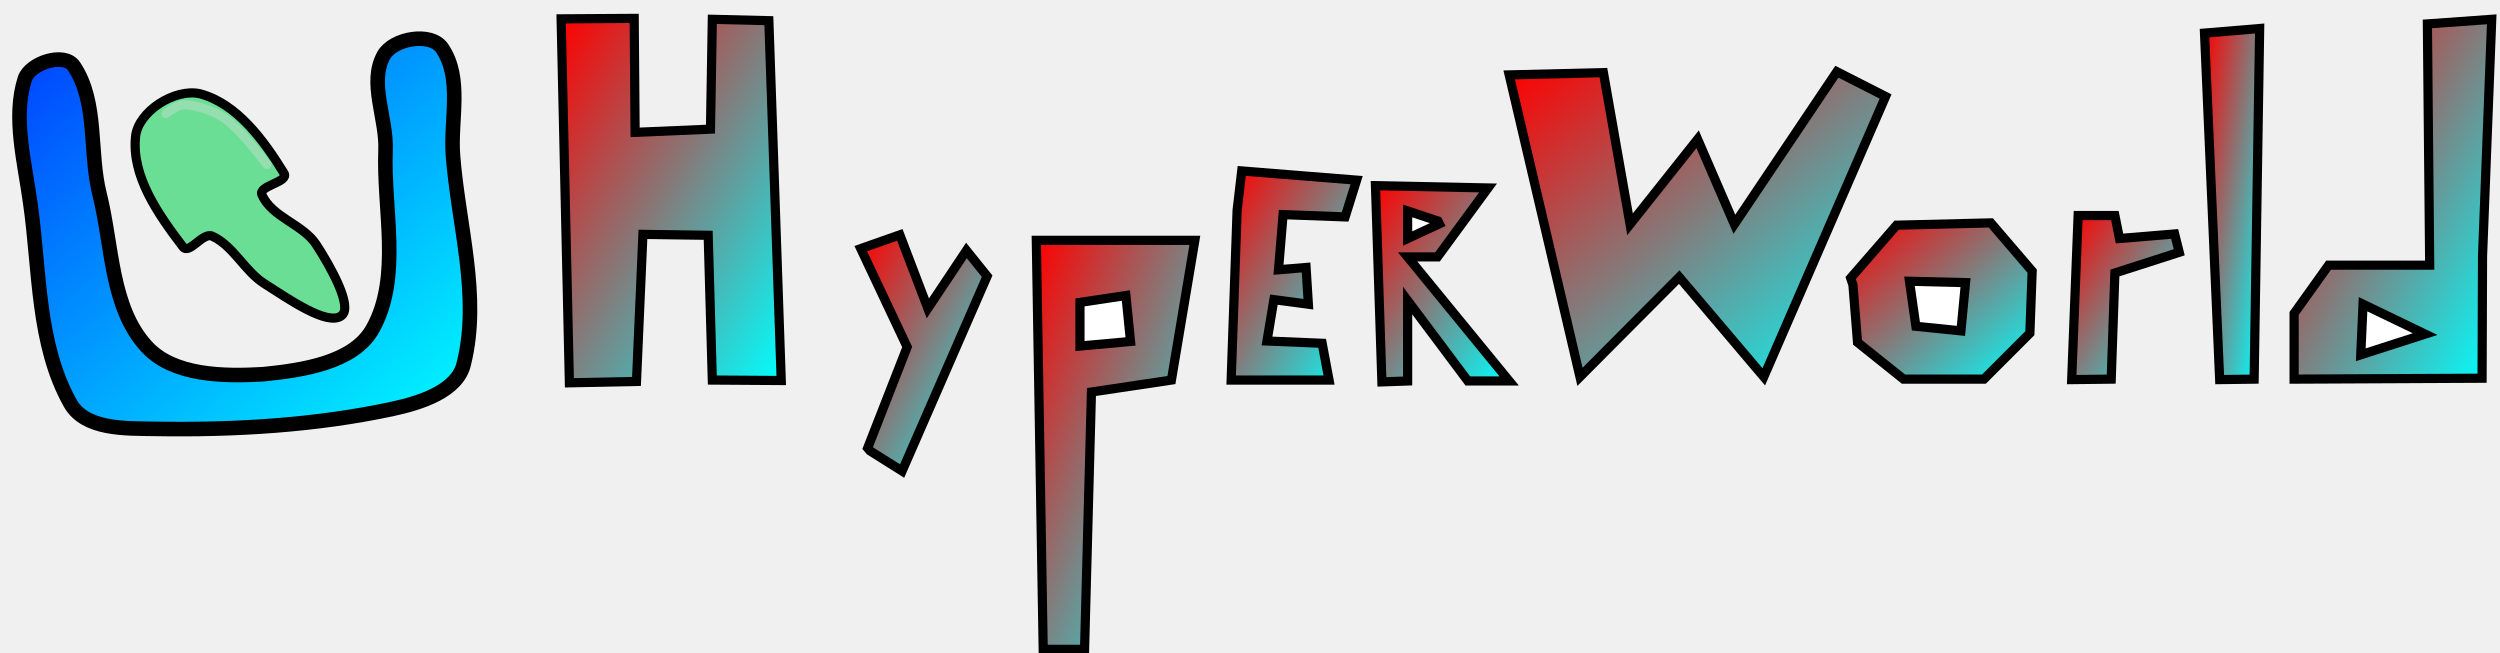
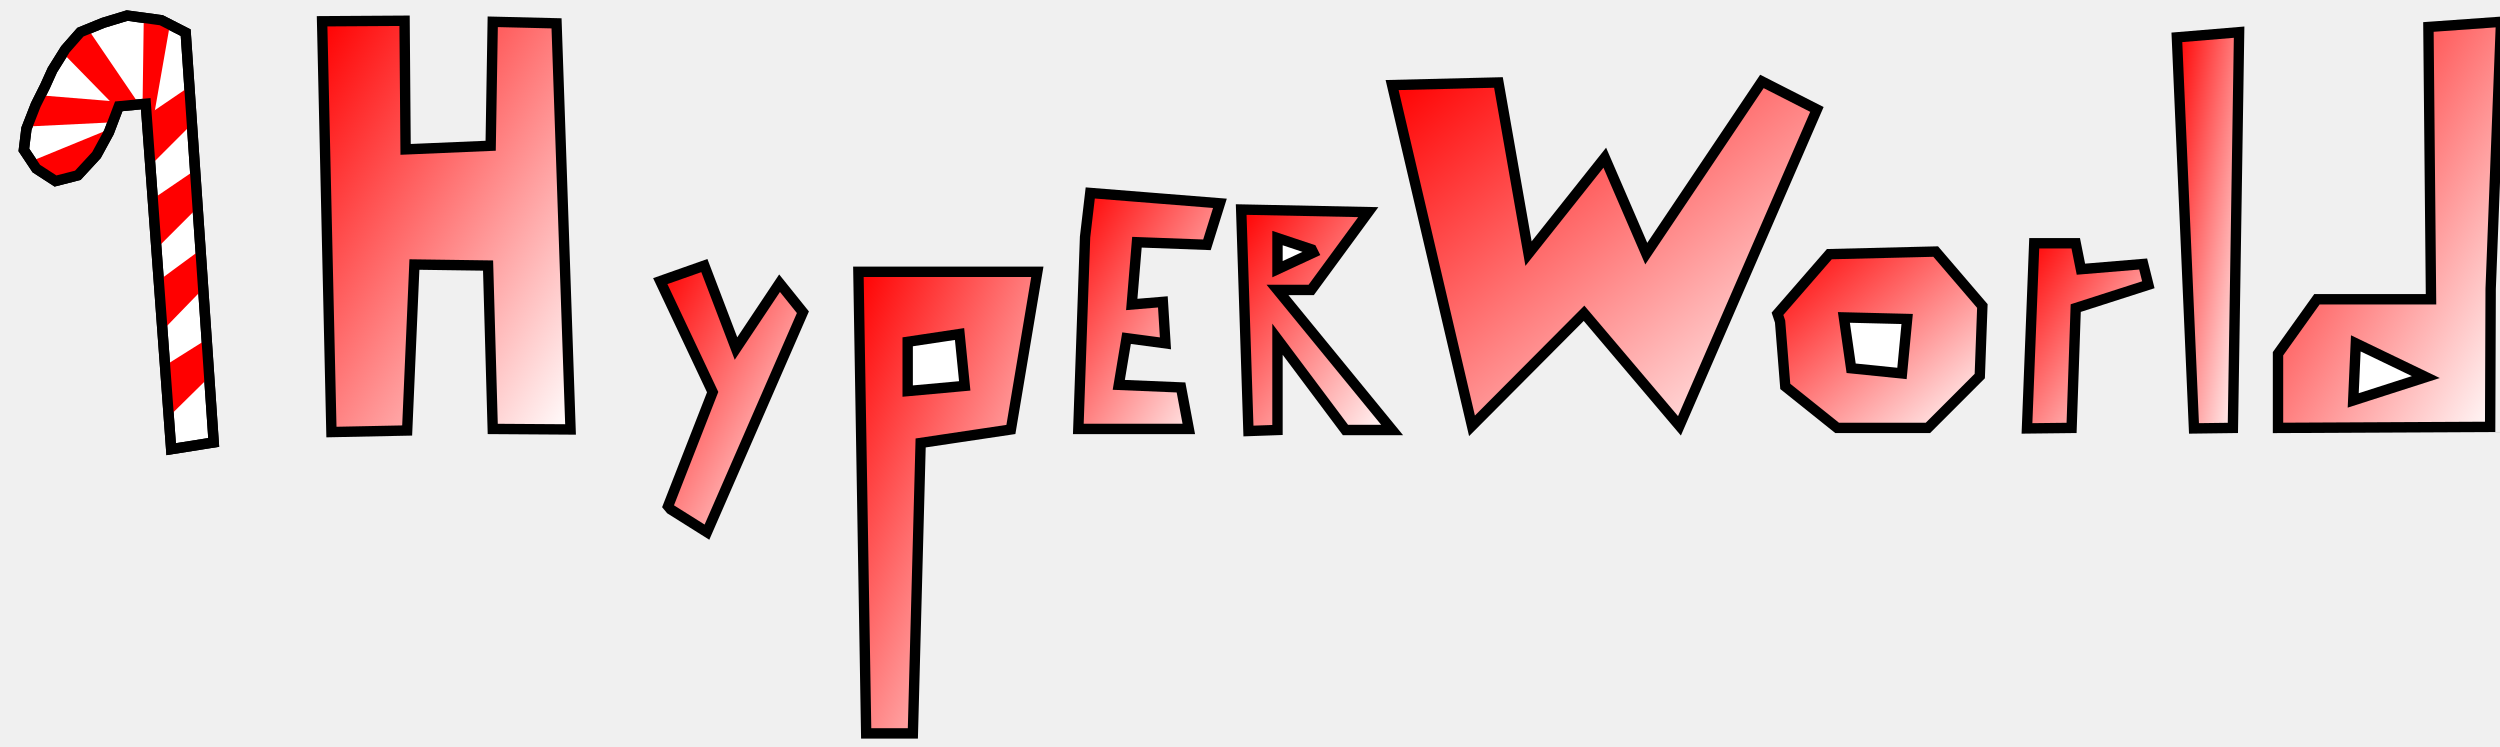
- <svg xmlns="http://www.w3.org/2000/svg" version="1.1" width="272" height="71" viewBox="-1 -1 272 71">
+ <svg xmlns="http://www.w3.org/2000/svg" version="1.1" width="241" height="72" viewBox="-1 -1 241 72">
  <defs>
    <linearGradient id="grad_1" y2="1">
-       <stop offset="0" stop-color="#003FFF" stop-opacity="1" />
-       <stop offset="1" stop-color="#00FFFF" stop-opacity="1" />
+       <stop offset="0" stop-color="#FF0000" stop-opacity="1" />
+       <stop offset="1" stop-color="#FFFFFF" stop-opacity="1" />
    </linearGradient>
    <linearGradient id="grad_2" y2="1">
      <stop offset="0" stop-color="#FF0000" stop-opacity="1" />
-       <stop offset="1" stop-color="#00FFFF" stop-opacity="1" />
+       <stop offset="1" stop-color="#FFFFFF" stop-opacity="1" />
    </linearGradient>
    <linearGradient id="grad_3" y2="1">
      <stop offset="0" stop-color="#FF0000" stop-opacity="1" />
-       <stop offset="1" stop-color="#00FFFF" stop-opacity="1" />
+       <stop offset="1" stop-color="#FFFFFF" stop-opacity="1" />
    </linearGradient>
    <linearGradient id="grad_4" y2="1">
      <stop offset="0" stop-color="#FF0000" stop-opacity="1" />
-       <stop offset="1" stop-color="#00FFFF" stop-opacity="1" />
+       <stop offset="1" stop-color="#FFFFFF" stop-opacity="1" />
    </linearGradient>
    <linearGradient id="grad_5" y2="1">
      <stop offset="0" stop-color="#FF0000" stop-opacity="1" />
-       <stop offset="1" stop-color="#00FFFF" stop-opacity="1" />
+       <stop offset="1" stop-color="#FFFFFF" stop-opacity="1" />
    </linearGradient>
    <linearGradient id="grad_6" y2="1">
      <stop offset="0" stop-color="#FF0000" stop-opacity="1" />
-       <stop offset="1" stop-color="#00FFFF" stop-opacity="1" />
+       <stop offset="1" stop-color="#FFFFFF" stop-opacity="1" />
    </linearGradient>
    <linearGradient id="grad_7" y2="1">
      <stop offset="0" stop-color="#FF0000" stop-opacity="1" />
-       <stop offset="1" stop-color="#00FFFF" stop-opacity="1" />
+       <stop offset="1" stop-color="#FFFFFF" stop-opacity="1" />
    </linearGradient>
    <linearGradient id="grad_8" y2="1">
      <stop offset="0" stop-color="#FF0000" stop-opacity="1" />
-       <stop offset="1" stop-color="#00FFFF" stop-opacity="1" />
+       <stop offset="1" stop-color="#FFFFFF" stop-opacity="1" />
    </linearGradient>
    <linearGradient id="grad_9" y2="1">
      <stop offset="0" stop-color="#FF0000" stop-opacity="1" />
-       <stop offset="1" stop-color="#00FFFF" stop-opacity="1" />
+       <stop offset="1" stop-color="#FFFFFF" stop-opacity="1" />
    </linearGradient>
    <linearGradient id="grad_10" y2="1">
      <stop offset="0" stop-color="#FF0000" stop-opacity="1" />
-       <stop offset="1" stop-color="#00FFFF" stop-opacity="1" />
-     </linearGradient>
-     <linearGradient id="grad_11" y2="1">
-       <stop offset="0" stop-color="#FF0000" stop-opacity="1" />
-       <stop offset="1" stop-color="#00FFFF" stop-opacity="1" />
+       <stop offset="1" stop-color="#FFFFFF" stop-opacity="1" />
    </linearGradient>
  </defs>
-   <path id="ID0.7208182071335614" fill="url(#grad_1)" stroke="#000000" stroke-width="2" stroke-linecap="round" d="M 171.500 150 C 169.817 155.267 171.488 161.371 172.250 167 C 173.575 176.206 173.168 186.364 177.750 194.500 C 179.798 198.129 185.327 197.939 189.250 198 C 200.271 198.193 211.462 197.522 222 195.250 C 225.770 194.437 230.945 192.815 231.750 189 C 234.039 179.782 230.993 170.077 230.250 160.500 C 229.869 155.578 231.598 149.936 228.750 145.750 C 227.231 143.525 222.057 144.405 220.750 146.750 C 218.658 150.507 221.172 155.361 221 159.750 C 220.672 167.860 223.219 177.099 219.250 184.250 C 216.642 188.950 209.624 189.949 204.250 190.500 C 198.798 190.822 191.930 190.734 188.250 186.750 C 183.282 181.374 183.562 173.013 181.750 165.750 C 180.309 159.985 181.550 153.192 178.250 148.250 C 176.920 146.261 172.208 147.789 171.500 150 Z " transform="matrix(0.7929793, 0, 0, 0.7929793, -134.3, -111.35)" />
-   <path id="ID0.22094288188964128" fill="url(#grad_2)" stroke="#000000" stroke-width="1" stroke-linecap="round" d="M 256.600 155.250 L 248.650 155.300 L 249.550 194.900 L 256.850 194.750 L 257.550 178.750 L 264.650 178.850 L 265.100 194.600 L 272.600 194.650 L 271.250 155.500 L 265.100 155.350 L 264.900 167.300 L 256.700 167.650 L 256.600 155.250 Z " transform="matrix(1, 0, 0, 1, -188.6, -154.25)" />
-   <path id="ID0.4784581628628075" fill="url(#grad_3)" stroke="#000000" stroke-width="1" stroke-linecap="round" d="M 306.250 219.750 L 301.750 219.750 L 301 175.250 L 318.250 175.250 L 315.700 190.450 L 307 191.750 L 306.250 219.750 Z " transform="matrix(1, 0, 0, 1, -189.25, -150.1)" />
-   <path id="ID0.36233857460319996" fill="#FFFFFF" stroke="#000000" stroke-width="1" stroke-linecap="round" d="M 305.750 182 L 305.750 186.750 L 311.250 186.250 L 310.750 181.250 L 305.750 182 Z " transform="matrix(1, 0, 0, 1, -189.25, -150.1)" />
-   <path id="ID0.20162828778848052" fill="url(#grad_4)" stroke="#000000" stroke-width="1" stroke-linecap="round" d="M 339 171.500 L 337.750 175.500 L 331 175.250 L 330.500 181.250 L 333.500 181 L 333.750 185 L 330 184.500 L 329.250 189 L 335.250 189.250 L 336 193.250 L 325.350 193.250 L 326 174.750 L 326.500 170.500 L 339 171.500 Z " transform="matrix(1, 0, 0, 1, -192.4, -152.9)" />
-   <path id="ID0.8206952442415059" fill="url(#grad_5)" stroke="#000000" stroke-width="1" stroke-linecap="round" d="M 347.500 192.250 L 344.700 192.350 L 344 171 L 356.250 171.250 L 350.750 178.750 L 347.500 178.750 L 358.550 192.250 L 354.050 192.250 L 347.500 183.500 L 347.500 192.250 Z " transform="matrix(1, 0, 0, 1, -195.35, -151.8)" />
-   <path id="ID0.6867356770671904" fill="#FFFFFF" stroke="#000000" stroke-width="1" stroke-linecap="round" d="M 350.950 175.150 L 350.800 174.850 L 347.500 173.750 L 347.500 176.750 L 350.950 175.150 Z " transform="matrix(1, 0, 0, 1, -195.35, -151.8)" />
-   <path id="ID0.38201803667470813" fill="url(#grad_6)" stroke="#000000" stroke-width="1" stroke-linecap="round" d="M 282.250 196.200 L 286.550 185.200 L 281.500 174.500 L 285.750 173 L 288.800 181 L 293 174.700 L 295.250 177.500 L 286 198.700 L 282.500 196.500 Z " transform="matrix(1, 0, 0, 1, -188.85, -148.45)" />
-   <path id="ID0.9977840157225728" fill="url(#grad_7)" stroke="#000000" stroke-width="1" stroke-linecap="round" d="M 306.450 189.100 L 317.250 178.250 L 326.450 189.100 L 339.700 158.600 L 334.400 155.900 L 323.250 172.500 L 319.250 163.250 L 311.900 172.500 L 309 156 L 298.750 156.250 L 306.450 189.100 Z " transform="matrix(1, 0, 0, 1, -135.55, -149.1)" />
-   <path id="ID0.6927947201766074" fill="url(#grad_8)" stroke="#000000" stroke-width="1" stroke-linecap="round" d="M 344.500 179.500 L 349.500 173.750 L 359.750 173.500 L 364.250 178.750 L 364 185.500 L 359 190.500 L 350.250 190.500 L 345.250 186.500 L 344.750 180.250 Z " transform="matrix(1, 0, 0, 1, -144.15, -150.25)" />
-   <path id="ID0.9116705036722124" fill="#FFFFFF" stroke="#000000" stroke-width="1" stroke-linecap="round" d="M 350.900 179.850 L 357 180 L 356.500 185.250 L 351.600 184.750 L 350.900 179.850 Z " transform="matrix(1, 0, 0, 1, -144.15, -150.25)" />
-   <path id="ID0.45229941653087735" fill="url(#grad_9)" stroke="#000000" stroke-width="1" stroke-linecap="round" d="M 368.250 173.750 L 364.250 173.750 L 363.550 191.600 L 367.850 191.550 L 368.250 180 L 375.250 177.750 L 374.750 175.750 L 368.750 176.250 L 368.250 173.750 Z " transform="matrix(1, 0, 0, 1, -139.15, -151.3)" />
-   <path id="ID0.7861217902973294" fill="url(#grad_10)" stroke="#000000" stroke-width="1" stroke-linecap="round" d="M 382.400 191.700 L 380.750 154 L 386.750 153.500 L 386.150 191.650 L 382.400 191.700 Z " transform="matrix(1, 0, 0, 1, -141.9, -151.4)" />
-   <path id="ID0.6203547702170908" fill="url(#grad_11)" stroke="#000000" stroke-width="1" stroke-linecap="round" d="M 393.750 191.650 L 393.750 184.500 L 397.500 179.250 L 408.500 179.250 L 408.250 153 L 415.250 152.500 L 414.250 178.250 L 414.200 191.550 L 393.750 191.650 Z " transform="matrix(1, 0, 0, 1, -145.15, -151.4)" />
-   <path id="ID0.22652089083567262" fill="#FFFFFF" stroke="#000000" stroke-width="1" stroke-linecap="round" d="M 408 186.750 L 401.250 183.500 L 401 189 L 408 186.750 Z " transform="matrix(1, 0, 0, 1, -145.15, -151.4)" />
-   <path id="ID0.24247434362769127" fill="#6ADE94" stroke="#000000" stroke-width="1" stroke-linecap="round" d="M 132.750 164.850 C 133.039 162.115 137.022 159.585 139.750 160.200 C 143.786 161.260 146.702 165.278 148.900 168.850 C 149.497 169.820 146.035 170.206 146.500 171.200 C 147.590 173.658 150.954 174.386 152.400 176.600 C 153.906 178.907 156.455 183.398 155.150 184.350 C 153.630 185.523 149.286 182.461 146.750 180.850 C 144.602 179.485 143.413 176.764 141.100 175.700 C 140.059 175.221 138.589 177.754 137.900 176.850 C 135.219 173.334 132.294 169.174 132.750 164.850 Z " transform="matrix(1, 0, 0, 1, -119, -151)" />
-   <path id="ID0.41077139833942056" fill="none" stroke="#94DEAF" stroke-width="1" stroke-linecap="round" d="M 136.050 162.350 C 136.050 162.350 137.297 161.397 137.950 161.400 C 139.191 161.407 140.473 161.831 141.550 162.350 C 142.480 162.799 143.288 163.531 144 164.250 C 145.115 165.375 147.050 167.900 147.050 167.900 " transform="matrix(1, 0, 0, 1, -119, -151)" />
+   <g id="ID0.7766572097316384" transform="matrix(1, 0, 0, 1, -135, -146)">
+     <path id="ID0.22094288188964128" fill="url(#grad_1)" stroke="#000000" stroke-width="1" stroke-linecap="round" d="M 256.600 155.250 L 248.650 155.300 L 249.550 194.900 L 256.850 194.750 L 257.550 178.750 L 264.650 178.850 L 265.100 194.600 L 272.600 194.650 L 271.250 155.500 L 265.100 155.350 L 264.900 167.300 L 256.700 167.650 L 256.600 155.250 Z " transform="matrix(1, 0, 0, 1, -83.6, -8.25)" />
+     <path id="ID0.4784581628628075" fill="url(#grad_2)" stroke="#000000" stroke-width="1" stroke-linecap="round" d="M 306.250 219.750 L 301.750 219.750 L 301 175.250 L 318.250 175.250 L 315.700 190.450 L 307 191.750 L 306.250 219.750 Z " transform="matrix(1, 0, 0, 1, -84.25, -4.05)" />
+     <path id="ID0.36233857460319996" fill="#FFFFFF" stroke="#000000" stroke-width="1" stroke-linecap="round" d="M 305.750 182 L 305.750 186.750 L 311.250 186.250 L 310.750 181.250 L 305.750 182 Z " transform="matrix(1, 0, 0, 1, -84.25, -4.05)" />
+     <path id="ID0.20162828778848052" fill="url(#grad_3)" stroke="#000000" stroke-width="1" stroke-linecap="round" d="M 339 171.500 L 337.750 175.500 L 331 175.250 L 330.500 181.250 L 333.500 181 L 333.750 185 L 330 184.500 L 329.250 189 L 335.250 189.250 L 336 193.250 L 325.350 193.250 L 326 174.750 L 326.500 170.500 L 339 171.500 Z " transform="matrix(1, 0, 0, 1, -87.4, -6.9)" />
+     <path id="ID0.8206952442415059" fill="url(#grad_4)" stroke="#000000" stroke-width="1" stroke-linecap="round" d="M 347.500 192.250 L 344.700 192.350 L 344 171 L 356.250 171.250 L 350.750 178.750 L 347.500 178.750 L 358.550 192.250 L 354.050 192.250 L 347.500 183.500 L 347.500 192.250 Z " transform="matrix(1, 0, 0, 1, -90.35, -5.8)" />
+     <path id="ID0.6867356770671904" fill="#FFFFFF" stroke="#000000" stroke-width="1" stroke-linecap="round" d="M 350.950 175.150 L 350.800 174.850 L 347.500 173.750 L 347.500 176.750 L 350.950 175.150 Z " transform="matrix(1, 0, 0, 1, -90.35, -5.8)" />
+     <path id="ID0.38201803667470813" fill="url(#grad_5)" stroke="#000000" stroke-width="1" stroke-linecap="round" d="M 282.250 196.200 L 286.550 185.200 L 281.500 174.500 L 285.750 173 L 288.800 181 L 293 174.700 L 295.250 177.500 L 286 198.700 L 282.500 196.500 Z " transform="matrix(1, 0, 0, 1, -83.85, -2.4)" />
+     <path id="ID0.9977840157225728" fill="url(#grad_6)" stroke="#000000" stroke-width="1" stroke-linecap="round" d="M 306.450 189.100 L 317.250 178.250 L 326.450 189.100 L 339.700 158.600 L 334.400 155.900 L 323.250 172.500 L 319.250 163.250 L 311.900 172.500 L 309 156 L 298.750 156.250 L 306.450 189.100 Z " transform="matrix(1, 0, 0, 1, -30.55, -3.05)" />
+     <path id="ID0.6927947201766074" fill="url(#grad_7)" stroke="#000000" stroke-width="1" stroke-linecap="round" d="M 344.500 179.500 L 349.500 173.750 L 359.750 173.500 L 364.250 178.750 L 364 185.500 L 359 190.500 L 350.250 190.500 L 345.250 186.500 L 344.750 180.250 Z " transform="matrix(1, 0, 0, 1, -39.15, -4.25)" />
+     <path id="ID0.9116705036722124" fill="#FFFFFF" stroke="#000000" stroke-width="1" stroke-linecap="round" d="M 350.900 179.850 L 357 180 L 356.500 185.250 L 351.600 184.750 L 350.900 179.850 Z " transform="matrix(1, 0, 0, 1, -39.15, -4.25)" />
+     <path id="ID0.45229941653087735" fill="url(#grad_8)" stroke="#000000" stroke-width="1" stroke-linecap="round" d="M 368.250 173.750 L 364.250 173.750 L 363.550 191.600 L 367.850 191.550 L 368.250 180 L 375.250 177.750 L 374.750 175.750 L 368.750 176.250 L 368.250 173.750 Z " transform="matrix(1, 0, 0, 1, -34.15, -5.3)" />
+     <path id="ID0.7861217902973294" fill="url(#grad_9)" stroke="#000000" stroke-width="1" stroke-linecap="round" d="M 382.400 191.700 L 380.750 154 L 386.750 153.500 L 386.150 191.650 L 382.400 191.700 Z " transform="matrix(1, 0, 0, 1, -36.9, -5.4)" />
+     <path id="ID0.6203547702170908" fill="url(#grad_10)" stroke="#000000" stroke-width="1" stroke-linecap="round" d="M 393.750 191.650 L 393.750 184.500 L 397.500 179.250 L 408.500 179.250 L 408.250 153 L 415.250 152.500 L 414.250 178.250 L 414.200 191.550 L 393.750 191.650 Z " transform="matrix(1, 0, 0, 1, -40.15, -5.4)" />
+     <path id="ID0.22652089083567262" fill="#FFFFFF" stroke="#000000" stroke-width="1" stroke-linecap="round" d="M 408 186.750 L 401.250 183.500 L 401 189 L 408 186.750 Z " transform="matrix(1, 0, 0, 1, -40.15, -5.4)" />
+     <g id="ID0.14444783050566912">
+       <path id="ID0.27696054242551327" fill="#FFFFFF" stroke="#000000" stroke-width="1" stroke-linecap="round" d="M 136.300 159.450 L 136.550 157.400 L 137.450 155.100 L 138.350 153.300 L 139.050 151.750 L 140.300 149.750 L 141.750 148.100 L 143.950 147.200 L 146.250 146.500 L 149.550 146.950 L 151.900 148.150 L 154.600 187.650 L 150.500 188.300 L 148.050 155 L 145.450 155.250 L 144.500 157.750 L 143.300 159.950 L 141.500 161.900 L 139.350 162.450 L 137.500 161.250 L 136.300 159.450 Z " />
+       <path id="ID0.34255112521350384" fill="#FF0000" stroke="#FF0000" stroke-width="1" stroke-linecap="round" d="M 138.500 161.750 L 137.700 160.800 L 143.800 158.300 L 142.250 160.850 L 138.500 161.750 Z " />
+       <path id="ID0.34255112521350384" fill="#FF0000" stroke="#FF0000" stroke-width="1" stroke-linecap="round" d="M 137.250 162.550 L 137.700 160.600 L 145.050 161.200 L 144.400 162.200 L 137.250 162.550 Z " transform="matrix(1, 0, 0, 1, 0.3, -5.9)" />
+       <path id="ID0.34255112521350384" fill="#FF0000" stroke="#FF0000" stroke-width="1" stroke-linecap="round" d="M 140.050 165.400 L 135.500 160.750 L 137 159 L 141.250 165.250 L 140.050 165.400 Z " transform="matrix(1, 0, 0, 1, 5.25, -10.65)" />
+       <path id="ID0.34255112521350384" fill="#FF0000" stroke="#FF0000" stroke-width="1" stroke-linecap="round" d="M 139.550 165.200 L 139.300 161.700 L 142.900 159.250 L 143.100 161.650 L 139.550 165.200 Z " transform="matrix(1, 0, 0, 1, 9.15, -5.15)" />
+       <path id="ID0.34255112521350384" fill="#FF0000" stroke="#FF0000" stroke-width="1" stroke-linecap="round" d="M 139.550 165.200 L 139.300 161.700 L 142.900 159.250 L 143.100 161.650 L 139.550 165.200 Z " transform="matrix(1, 0, 0, 1, 9.7, 2.9)" />
+       <path id="ID0.34255112521350384" fill="#FF0000" stroke="#FF0000" stroke-width="1" stroke-linecap="round" d="M 139.550 165.200 L 139.300 161.750 L 142.700 159.250 L 142.750 161.900 L 139.550 165.200 Z " transform="matrix(1, 0, 0, 1, 10.5, 10.55)" />
+       <path id="ID0.34255112521350384" fill="#FF0000" stroke="#FF0000" stroke-width="1" stroke-linecap="round" d="M 139.700 165.300 L 139.450 161.650 L 142.950 159.450 L 143.050 162 L 139.700 165.300 Z " transform="matrix(1, 0, 0, 1, 10.75, 19)" />
+       <path id="ID0.34255112521350384" fill="#FF0000" stroke="#FF0000" stroke-width="1" stroke-linecap="round" d="M 138.500 165.500 L 138.600 158.300 L 140.100 158.400 L 138.750 166.100 L 138.500 165.500 Z " transform="matrix(1, 0, 0, 1, 9.75, -10.9)" />
+       <path id="ID0.27696054242551327" fill="none" stroke="#000000" stroke-width="1" stroke-linecap="round" d="M 136.300 159.450 L 136.550 157.400 L 137.450 155.100 L 138.350 153.300 L 139.050 151.750 L 140.300 149.750 L 141.750 148.100 L 143.950 147.200 L 146.250 146.500 L 149.550 146.950 L 151.900 148.150 L 154.600 187.650 L 150.500 188.300 L 148.050 155 L 145.450 155.250 L 144.500 157.750 L 143.300 159.950 L 141.500 161.900 L 139.350 162.450 L 137.500 161.250 L 136.300 159.450 Z " />
+     </g>
+   </g>
</svg>
